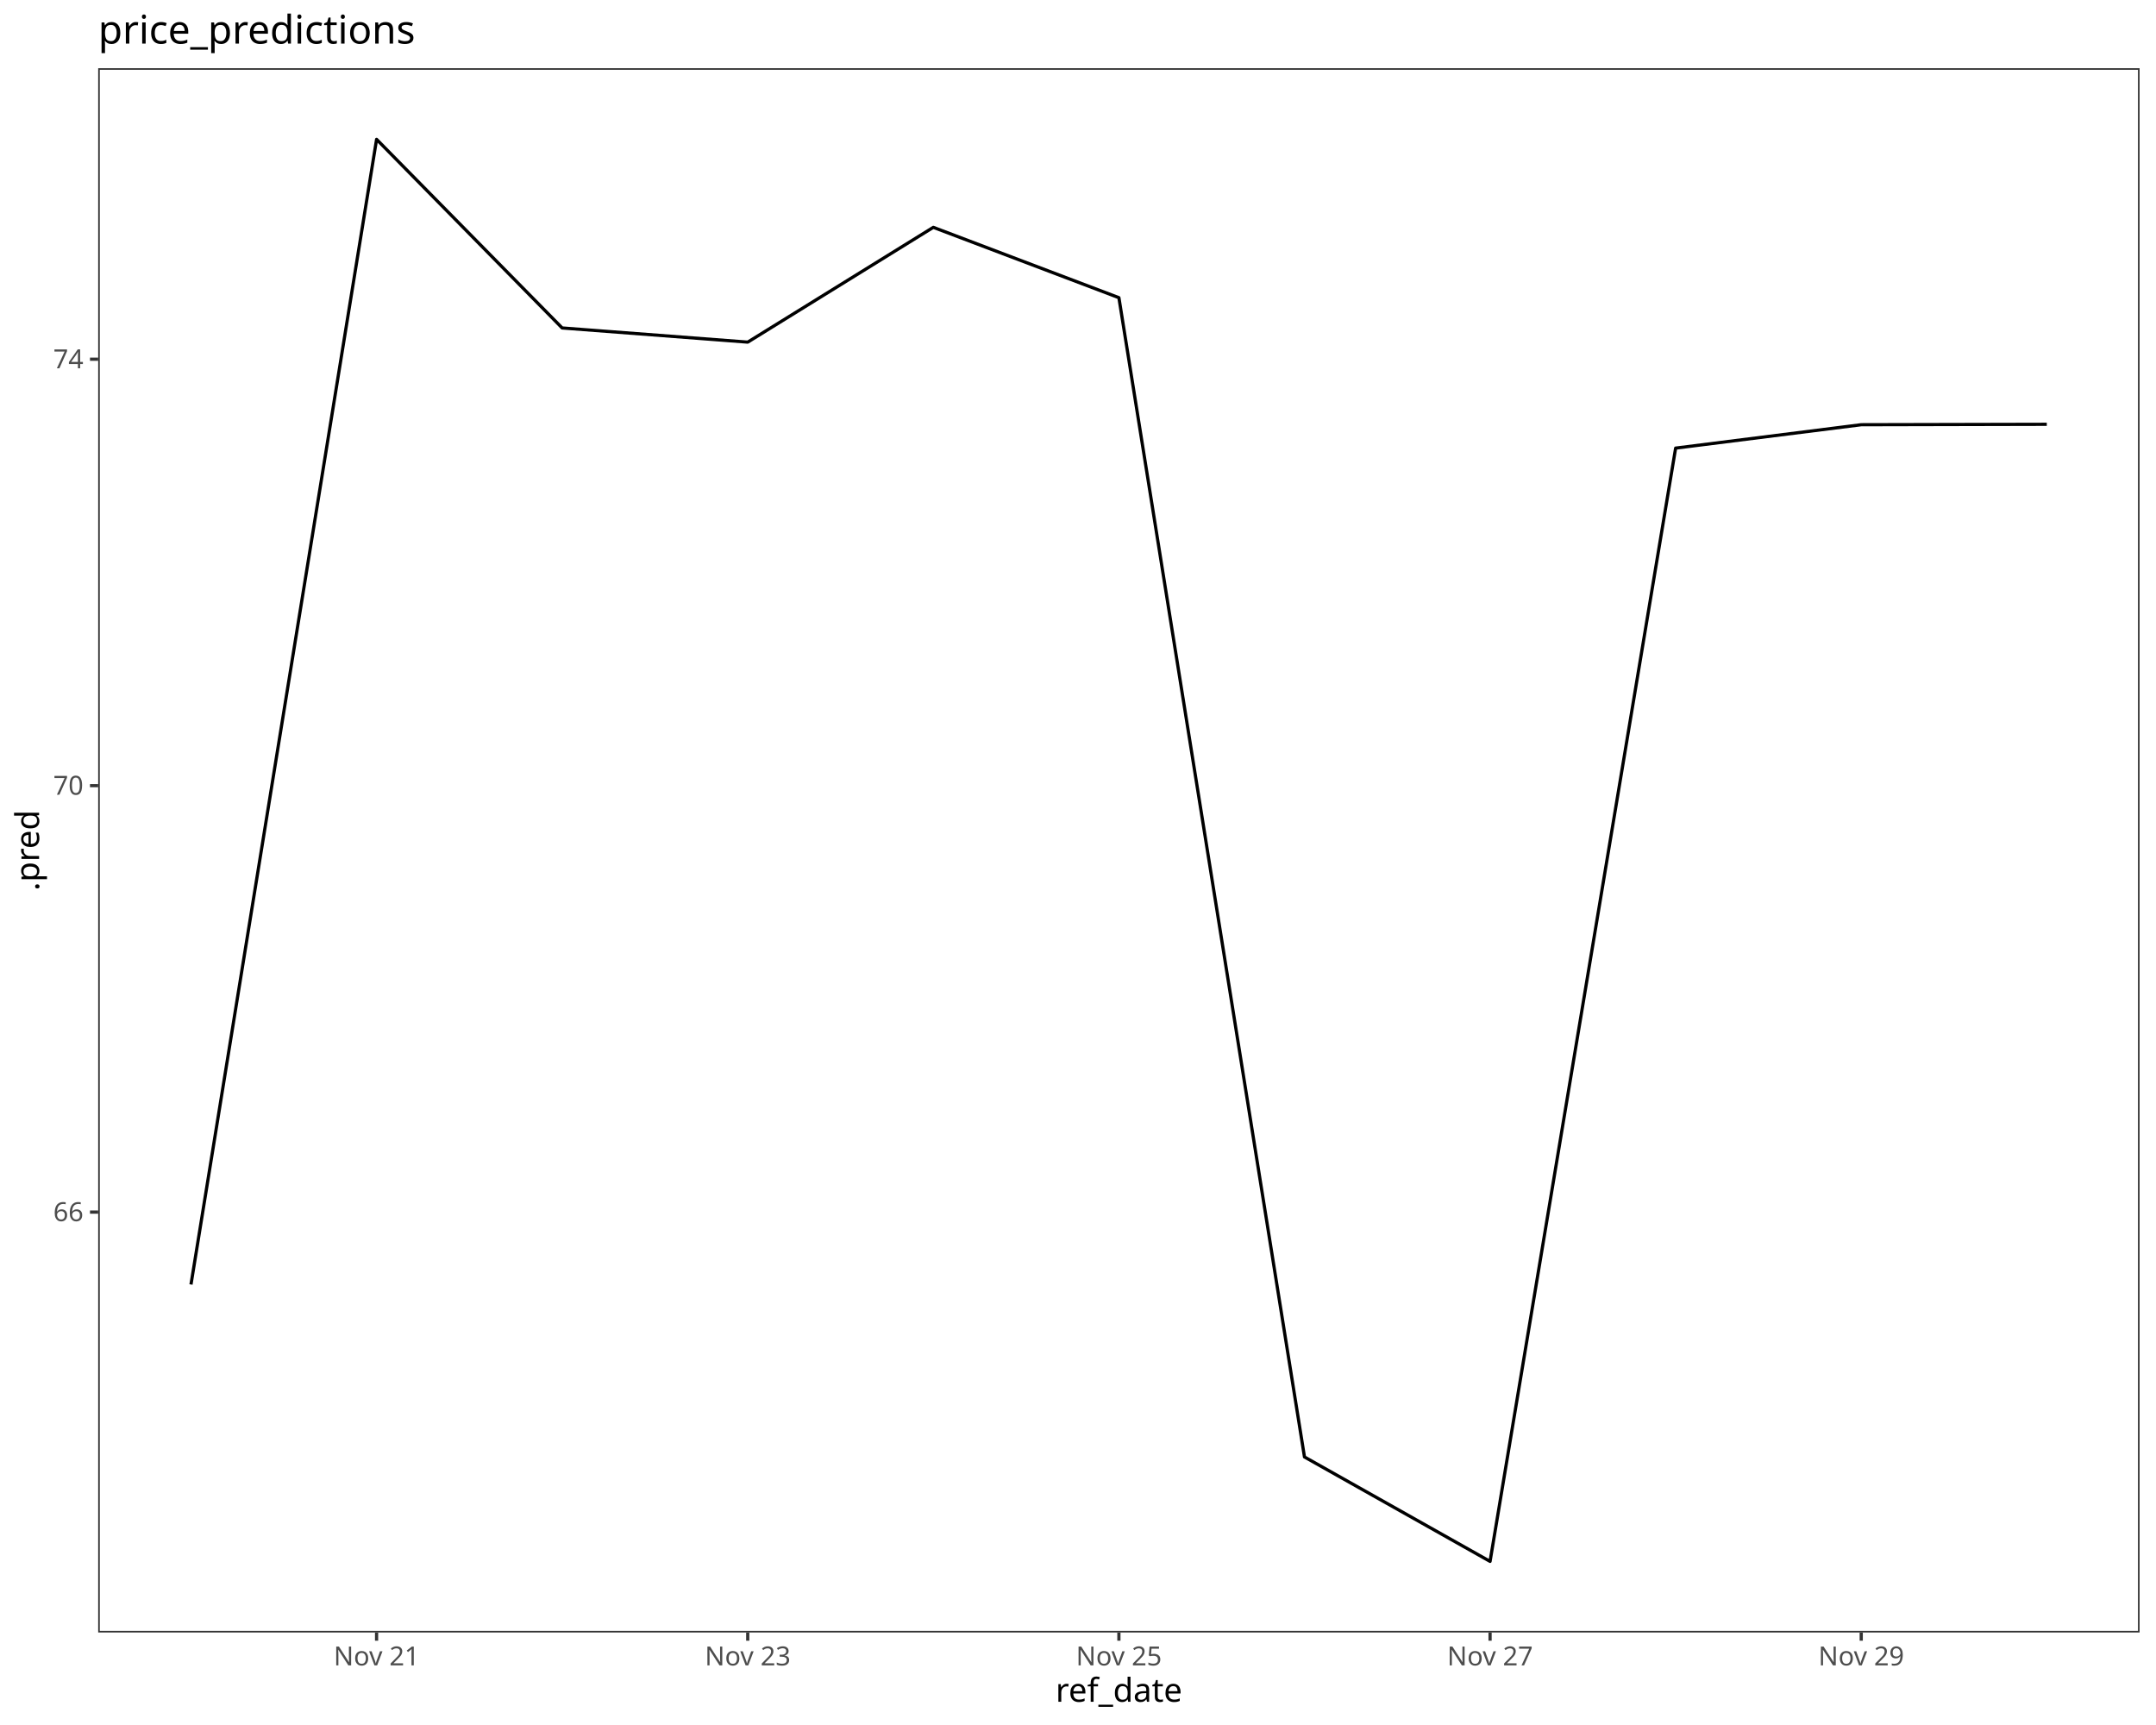
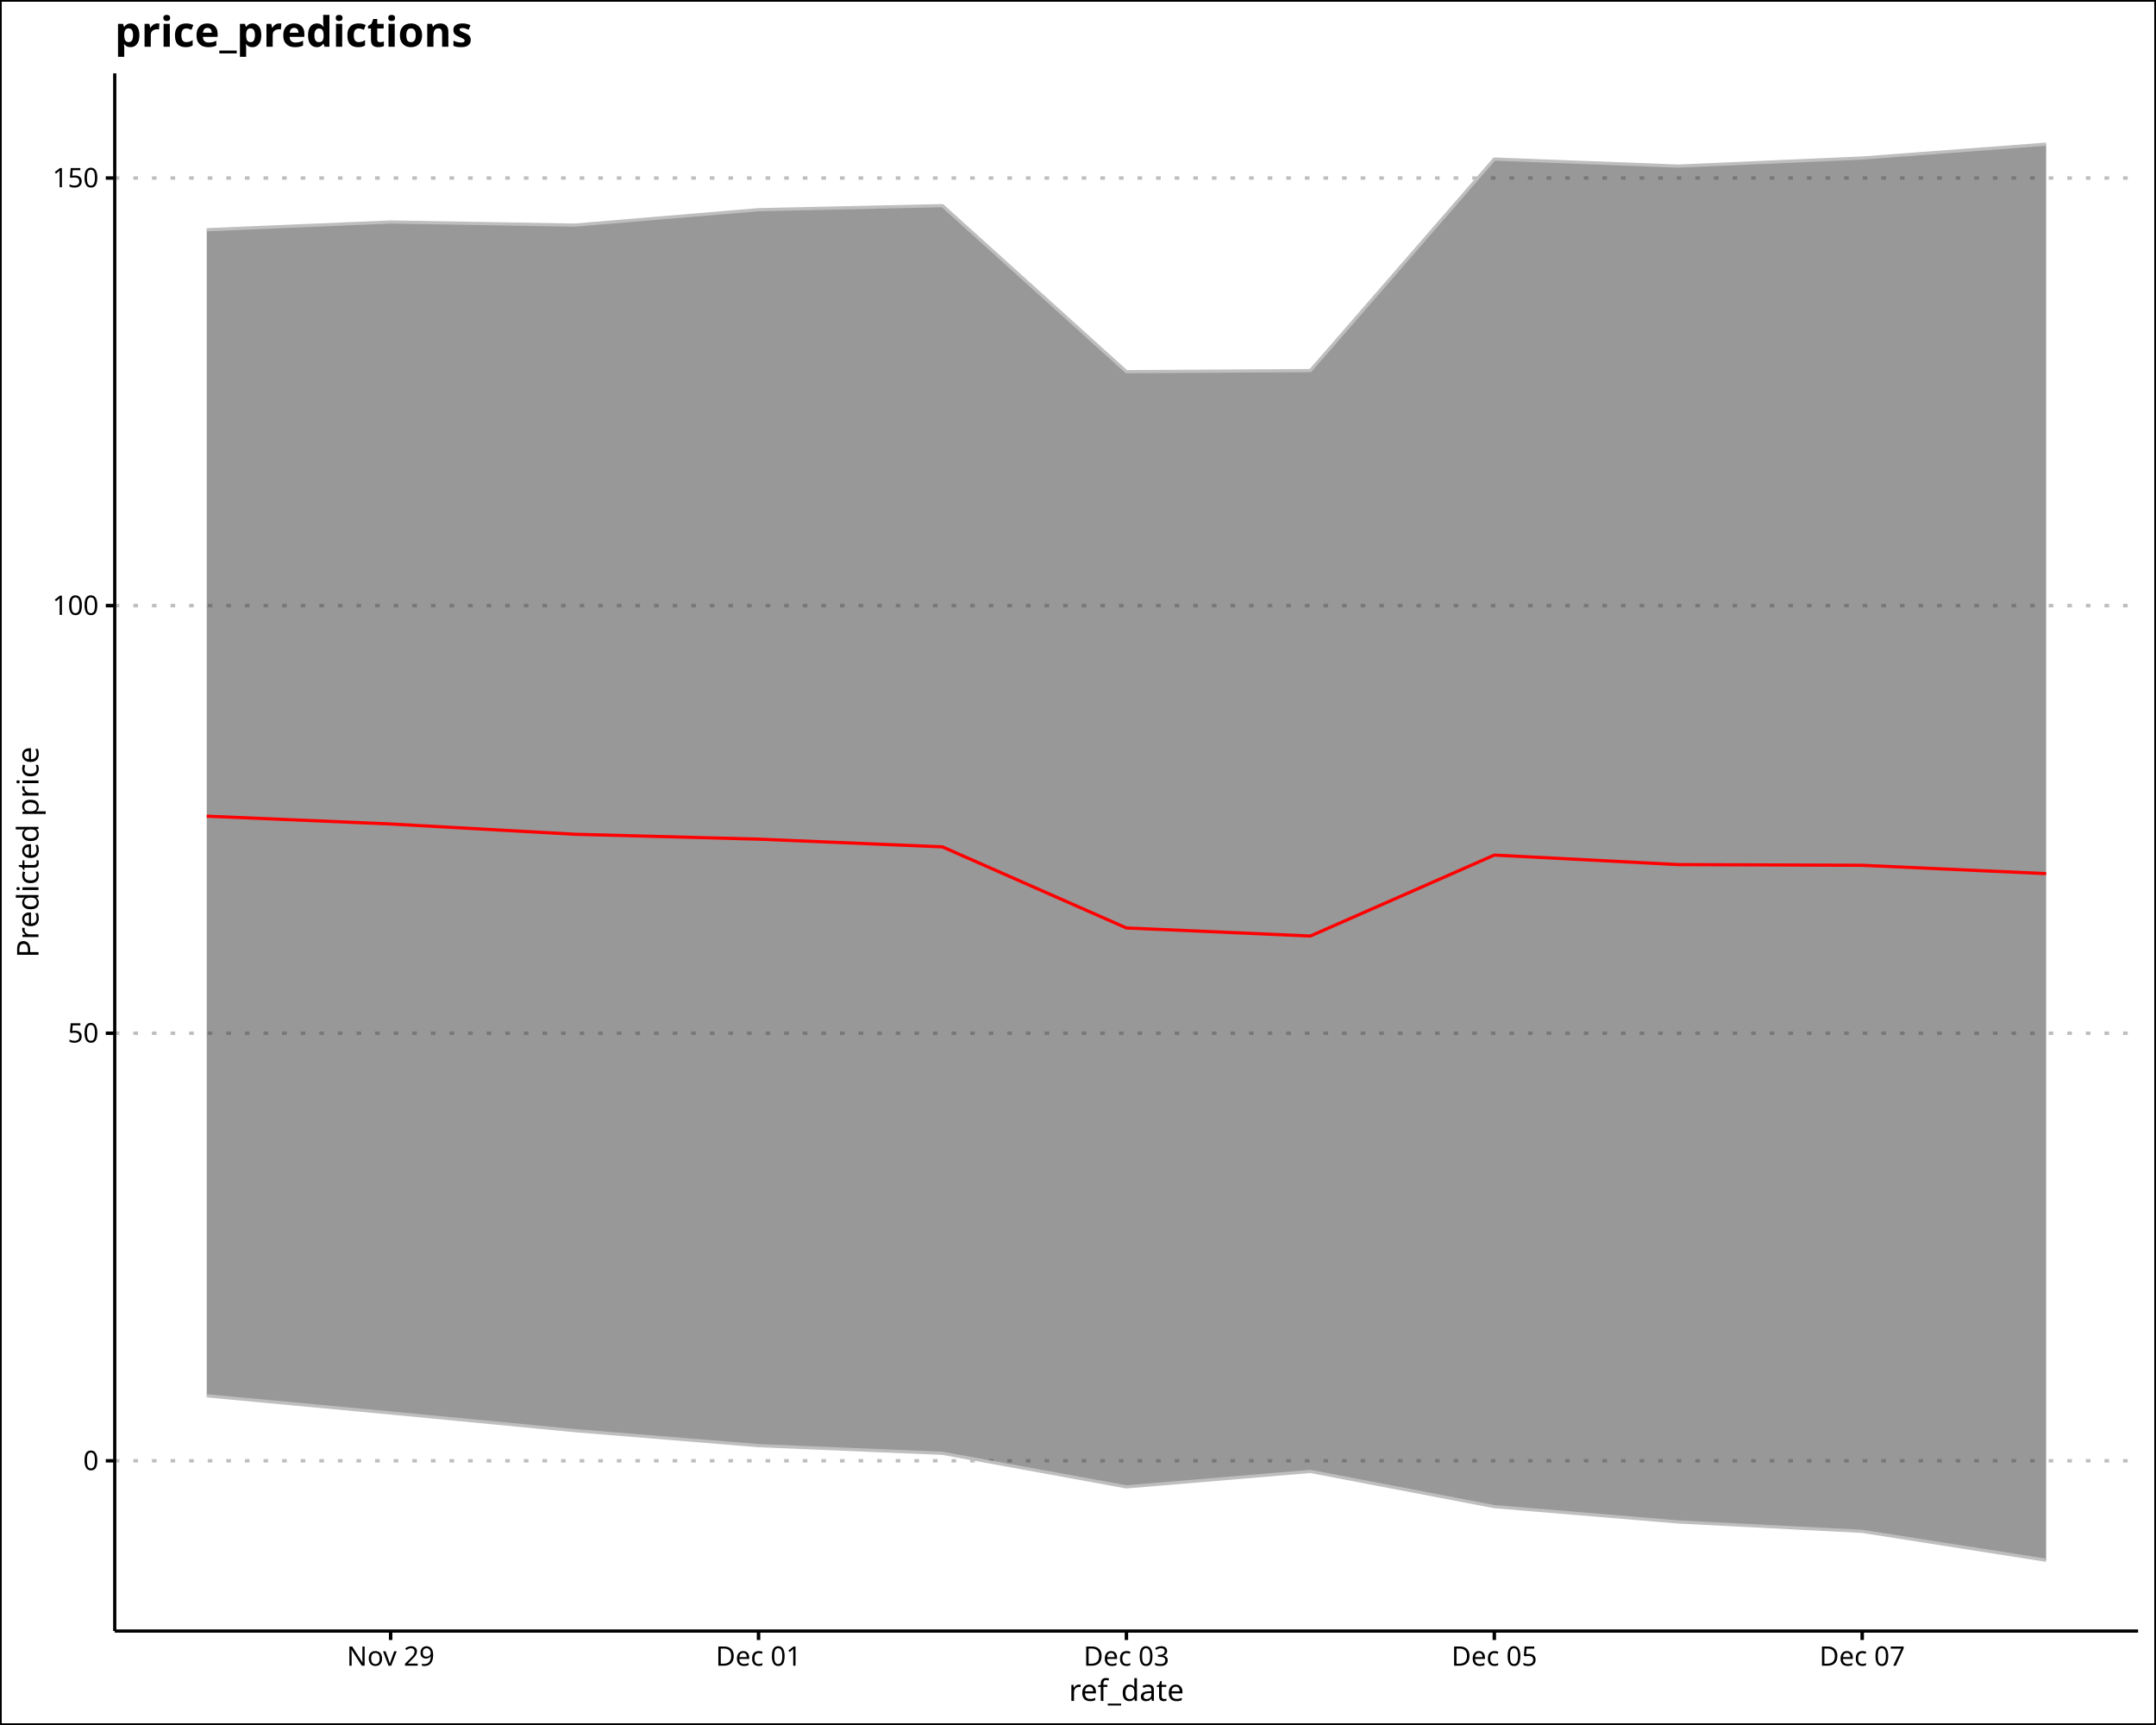
<svg xmlns="http://www.w3.org/2000/svg" class="svglite" data-engine-version="2.0" width="720.00pt" height="576.00pt" viewBox="0 0 720.00 576.00">
  <defs>
    <style type="text/css">
    .svglite line, .svglite polyline, .svglite polygon, .svglite path, .svglite rect, .svglite circle {
      fill: none;
      stroke: #000000;
      stroke-linecap: round;
      stroke-linejoin: round;
      stroke-miterlimit: 10.00;
    }
  </style>
  </defs>
  <rect width="100%" height="100%" style="stroke: none; fill: #FFFFFF;" />
  <defs>
    <clipPath id="cpMC4wMHw3MjAuMDB8MC4wMHw1NzYuMDA=">
      <rect x="0.00" y="0.00" width="720.00" height="576.00" />
    </clipPath>
  </defs>
  <g clip-path="url(#cpMC4wMHw3MjAuMDB8MC4wMHw1NzYuMDA=)">
-     <rect x="0.00" y="0.00" width="720.00" height="576.00" style="stroke-width: 1.07; stroke: #FFFFFF; fill: #FFFFFF;" />
+     <rect x="-0" y="0.00" width="720.00" height="576.00" style="stroke-width: 1.16; fill: #FFFFFF;" />
  </g>
  <defs>
-     <clipPath id="cpMzIuNzl8NzE0LjUyfDIyLjc4fDU0NS4xMQ==">
-       <rect x="32.79" y="22.78" width="681.73" height="522.33" />
+     <clipPath id="cpMzguMzJ8NzE0LjAyfDI0LjUwfDU0NC42Mw==">
+       <rect x="38.32" y="24.50" width="675.70" height="520.14" />
    </clipPath>
  </defs>
-   <g clip-path="url(#cpMzIuNzl8NzE0LjUyfDIyLjc4fDU0NS4xMQ==)">
-     <rect x="32.79" y="22.78" width="681.73" height="522.33" style="stroke-width: 1.07; stroke: none; fill: #FFFFFF;" />
-     <polyline points="63.78,428.91 125.76,46.53 187.73,109.51 249.71,114.24 311.68,75.91 373.66,99.40 435.63,486.50 497.61,521.37 559.58,149.63 621.56,141.82 683.53,141.68 " style="stroke-width: 1.07; stroke-linecap: butt;" />
-     <rect x="32.79" y="22.78" width="681.73" height="522.33" style="stroke-width: 1.07; stroke: #333333;" />
+   <g clip-path="url(#cpMzguMzJ8NzE0LjAyfDI0LjUwfDU0NC42Mw==)">
+     <polyline points="38.32,487.78 714.02,487.78 " style="stroke-width: 1.16; stroke: #BEBEBE; stroke-dasharray: 1.55,4.66; stroke-linecap: butt;" />
+     <polyline points="38.32,345.00 714.02,345.00 " style="stroke-width: 1.16; stroke: #BEBEBE; stroke-dasharray: 1.55,4.66; stroke-linecap: butt;" />
+     <polyline points="38.32,202.22 714.02,202.22 " style="stroke-width: 1.16; stroke: #BEBEBE; stroke-dasharray: 1.55,4.66; stroke-linecap: butt;" />
+     <polyline points="38.32,59.44 714.02,59.44 " style="stroke-width: 1.16; stroke: #BEBEBE; stroke-dasharray: 1.55,4.66; stroke-linecap: butt;" />
+     <polygon points="69.04,76.71 130.46,74.13 191.89,75.17 253.32,70.02 314.74,68.67 376.17,124.11 437.60,123.75 499.03,53.11 560.45,55.46 621.88,52.77 683.31,48.14 683.31,520.99 621.88,511.34 560.45,508.20 499.03,503.08 437.60,491.33 376.17,496.49 314.74,485.28 253.32,482.72 191.89,477.70 130.46,471.81 69.04,466.08 " style="stroke-width: 0.00; stroke: none; stroke-linecap: butt; fill: #333333; fill-opacity: 0.50;" />
+     <polyline points="69.04,76.71 130.46,74.13 191.89,75.17 253.32,70.02 314.74,68.67 376.17,124.11 437.60,123.75 499.03,53.11 560.45,55.46 621.88,52.77 683.31,48.14 " style="stroke-width: 1.07; stroke: none; stroke-linecap: butt;" />
+     <polyline points="683.31,520.99 621.88,511.34 560.45,508.20 499.03,503.08 437.60,491.33 376.17,496.49 314.74,485.28 253.32,482.72 191.89,477.70 130.46,471.81 69.04,466.08 " style="stroke-width: 1.07; stroke: none; stroke-linecap: butt;" />
+     <polyline points="69.04,466.08 130.46,471.81 191.89,477.70 253.32,482.72 314.74,485.28 376.17,496.49 437.60,491.33 499.03,503.08 560.45,508.20 621.88,511.34 683.31,520.99 " style="stroke-width: 1.07; stroke: #BEBEBE; stroke-linecap: butt;" />
+     <polyline points="69.04,76.71 130.46,74.13 191.89,75.17 253.32,70.02 314.74,68.67 376.17,124.11 437.60,123.75 499.03,53.11 560.45,55.46 621.88,52.77 683.31,48.14 " style="stroke-width: 1.07; stroke: #BEBEBE; stroke-linecap: butt;" />
+     <polyline points="69.04,272.53 130.46,275.14 191.89,278.57 253.32,280.20 314.74,282.78 376.17,309.86 437.60,312.55 499.03,285.52 560.45,288.70 621.88,288.93 683.31,291.72 " style="stroke-width: 1.07; stroke: #FF0000; stroke-linecap: butt;" />
  </g>
  <g clip-path="url(#cpMC4wMHw3MjAuMDB8MC4wMHw1NzYuMDA=)">
-     <text x="27.86" y="407.76" text-anchor="end" style="font-size: 8.80px; fill: #4D4D4D; font-family: sans;" textLength="9.79px" lengthAdjust="spacingAndGlyphs">66</text>
-     <text x="27.86" y="265.37" text-anchor="end" style="font-size: 8.80px; fill: #4D4D4D; font-family: sans;" textLength="9.79px" lengthAdjust="spacingAndGlyphs">70</text>
-     <text x="27.86" y="122.97" text-anchor="end" style="font-size: 8.80px; fill: #4D4D4D; font-family: sans;" textLength="9.79px" lengthAdjust="spacingAndGlyphs">74</text>
-     <polyline points="30.05,404.74 32.79,404.74 " style="stroke-width: 1.07; stroke: #333333; stroke-linecap: butt;" />
-     <polyline points="30.05,262.34 32.79,262.34 " style="stroke-width: 1.07; stroke: #333333; stroke-linecap: butt;" />
-     <polyline points="30.05,119.94 32.79,119.94 " style="stroke-width: 1.07; stroke: #333333; stroke-linecap: butt;" />
-     <polyline points="125.76,547.85 125.76,545.11 " style="stroke-width: 1.07; stroke: #333333; stroke-linecap: butt;" />
-     <polyline points="249.71,547.85 249.71,545.11 " style="stroke-width: 1.07; stroke: #333333; stroke-linecap: butt;" />
-     <polyline points="373.66,547.85 373.66,545.11 " style="stroke-width: 1.07; stroke: #333333; stroke-linecap: butt;" />
-     <polyline points="497.61,547.85 497.61,545.11 " style="stroke-width: 1.07; stroke: #333333; stroke-linecap: butt;" />
-     <polyline points="621.56,547.85 621.56,545.11 " style="stroke-width: 1.07; stroke: #333333; stroke-linecap: butt;" />
-     <text x="125.76" y="556.10" text-anchor="middle" style="font-size: 8.80px; fill: #4D4D4D; font-family: sans;" textLength="27.89px" lengthAdjust="spacingAndGlyphs">Nov 21</text>
-     <text x="249.71" y="556.10" text-anchor="middle" style="font-size: 8.80px; fill: #4D4D4D; font-family: sans;" textLength="27.89px" lengthAdjust="spacingAndGlyphs">Nov 23</text>
-     <text x="373.66" y="556.10" text-anchor="middle" style="font-size: 8.80px; fill: #4D4D4D; font-family: sans;" textLength="27.89px" lengthAdjust="spacingAndGlyphs">Nov 25</text>
-     <text x="497.61" y="556.10" text-anchor="middle" style="font-size: 8.80px; fill: #4D4D4D; font-family: sans;" textLength="27.89px" lengthAdjust="spacingAndGlyphs">Nov 27</text>
-     <text x="621.56" y="556.10" text-anchor="middle" style="font-size: 8.80px; fill: #4D4D4D; font-family: sans;" textLength="27.89px" lengthAdjust="spacingAndGlyphs">Nov 29</text>
-     <text x="373.66" y="568.24" text-anchor="middle" style="font-size: 11.00px; font-family: sans;" textLength="40.37px" lengthAdjust="spacingAndGlyphs">ref_date</text>
-     <text transform="translate(13.05,283.95) rotate(-90)" text-anchor="middle" style="font-size: 11.00px; font-family: sans;" textLength="25.07px" lengthAdjust="spacingAndGlyphs">.pred</text>
-     <text x="32.79" y="14.56" style="font-size: 13.20px; font-family: sans;" textLength="99.80px" lengthAdjust="spacingAndGlyphs">price_predictions</text>
+     <polyline points="38.32,544.63 38.32,24.50 " style="stroke-width: 1.07; stroke-linecap: butt;" />
+     <text x="32.94" y="490.88" text-anchor="end" style="font-size: 9.00px; font-family: sans;" textLength="5.01px" lengthAdjust="spacingAndGlyphs">0</text>
+     <text x="32.94" y="348.10" text-anchor="end" style="font-size: 9.00px; font-family: sans;" textLength="10.01px" lengthAdjust="spacingAndGlyphs">50</text>
+     <text x="32.94" y="205.32" text-anchor="end" style="font-size: 9.00px; font-family: sans;" textLength="15.02px" lengthAdjust="spacingAndGlyphs">100</text>
+     <text x="32.94" y="62.54" text-anchor="end" style="font-size: 9.00px; font-family: sans;" textLength="15.02px" lengthAdjust="spacingAndGlyphs">150</text>
+     <polyline points="35.33,487.78 38.32,487.78 " style="stroke-width: 1.16; stroke-linecap: butt;" />
+     <polyline points="35.33,345.00 38.32,345.00 " style="stroke-width: 1.16; stroke-linecap: butt;" />
+     <polyline points="35.33,202.22 38.32,202.22 " style="stroke-width: 1.16; stroke-linecap: butt;" />
+     <polyline points="35.33,59.44 38.32,59.44 " style="stroke-width: 1.16; stroke-linecap: butt;" />
+     <polyline points="38.32,544.63 714.02,544.63 " style="stroke-width: 1.07; stroke-linecap: butt;" />
+     <polyline points="130.46,547.62 130.46,544.63 " style="stroke-width: 1.16; stroke-linecap: butt;" />
+     <polyline points="253.32,547.62 253.32,544.63 " style="stroke-width: 1.16; stroke-linecap: butt;" />
+     <polyline points="376.17,547.62 376.17,544.63 " style="stroke-width: 1.16; stroke-linecap: butt;" />
+     <polyline points="499.03,547.62 499.03,544.63 " style="stroke-width: 1.16; stroke-linecap: butt;" />
+     <polyline points="621.88,547.62 621.88,544.63 " style="stroke-width: 1.16; stroke-linecap: butt;" />
+     <text x="130.46" y="556.21" text-anchor="middle" style="font-size: 9.00px; font-family: sans;" textLength="28.52px" lengthAdjust="spacingAndGlyphs">Nov 29</text>
+     <text x="253.32" y="556.21" text-anchor="middle" style="font-size: 9.00px; font-family: sans;" textLength="28.52px" lengthAdjust="spacingAndGlyphs">Dec 01</text>
+     <text x="376.17" y="556.21" text-anchor="middle" style="font-size: 9.00px; font-family: sans;" textLength="28.52px" lengthAdjust="spacingAndGlyphs">Dec 03</text>
+     <text x="499.03" y="556.21" text-anchor="middle" style="font-size: 9.00px; font-family: sans;" textLength="28.52px" lengthAdjust="spacingAndGlyphs">Dec 05</text>
+     <text x="621.88" y="556.21" text-anchor="middle" style="font-size: 9.00px; font-family: sans;" textLength="28.52px" lengthAdjust="spacingAndGlyphs">Dec 07</text>
+     <text x="376.17" y="567.95" text-anchor="middle" style="font-size: 10.00px; font-family: sans;" textLength="36.70px" lengthAdjust="spacingAndGlyphs">ref_date</text>
+     <text transform="translate(12.86,284.56) rotate(-90)" text-anchor="middle" style="font-size: 10.00px; font-family: sans;" textLength="66.71px" lengthAdjust="spacingAndGlyphs">Predicted price</text>
+     <text x="38.32" y="15.61" style="font-size: 14.00px; font-weight: bold; font-family: sans;" textLength="105.85px" lengthAdjust="spacingAndGlyphs">price_predictions</text>
  </g>
</svg>
